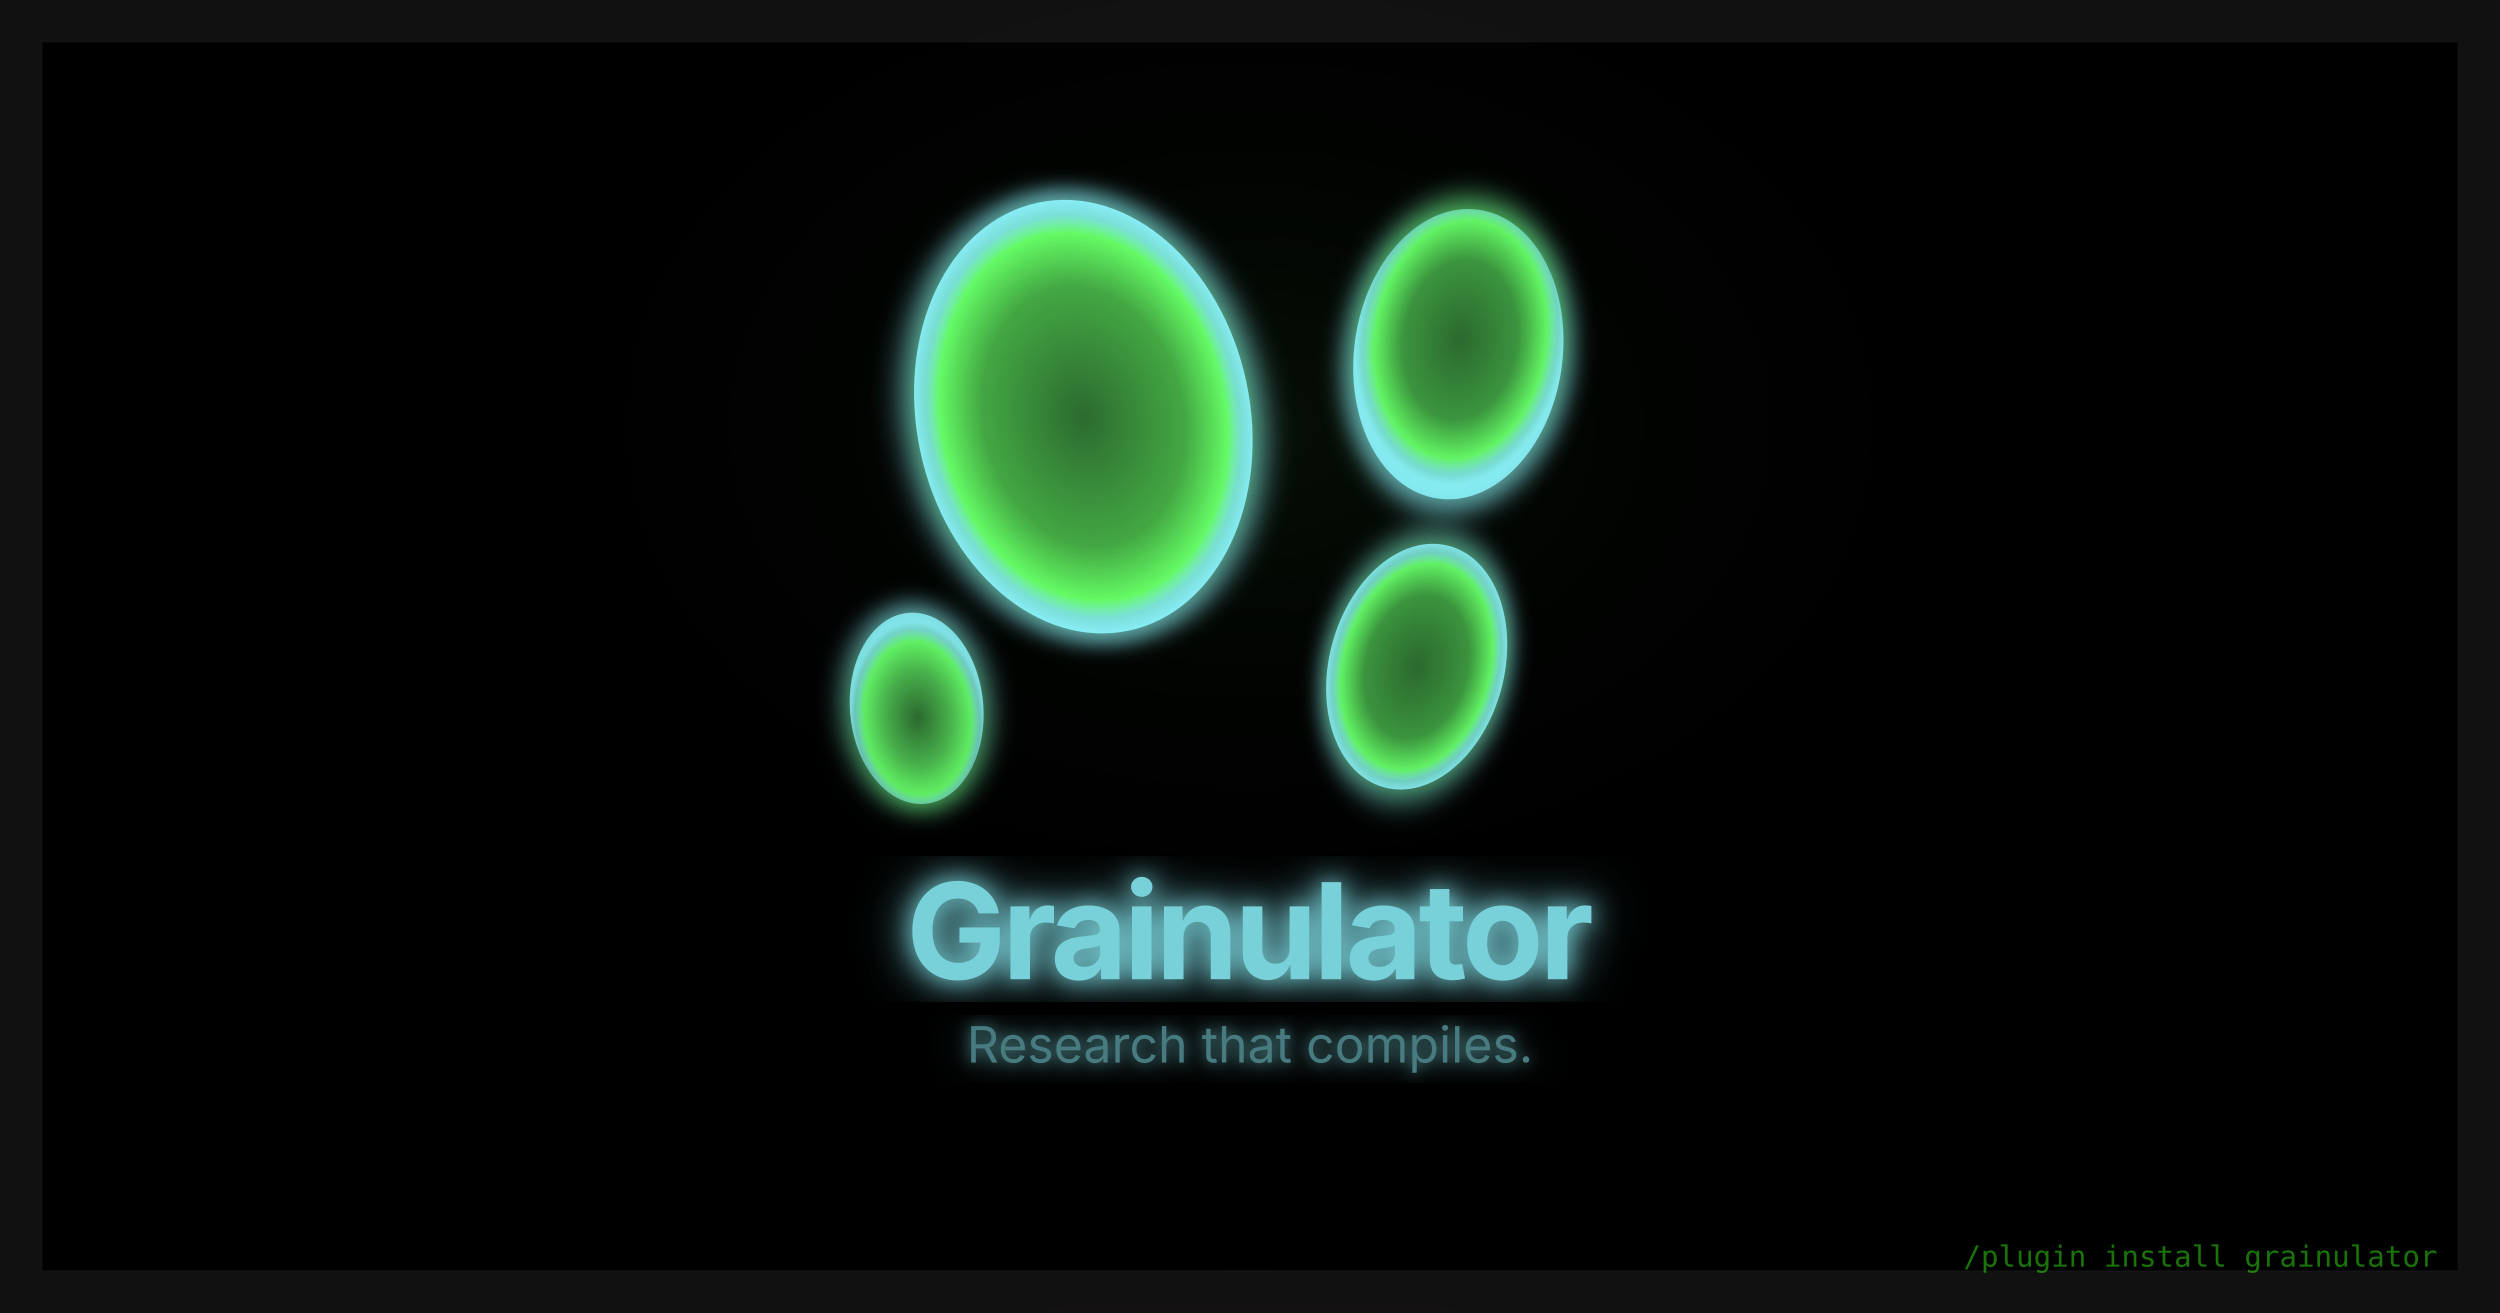
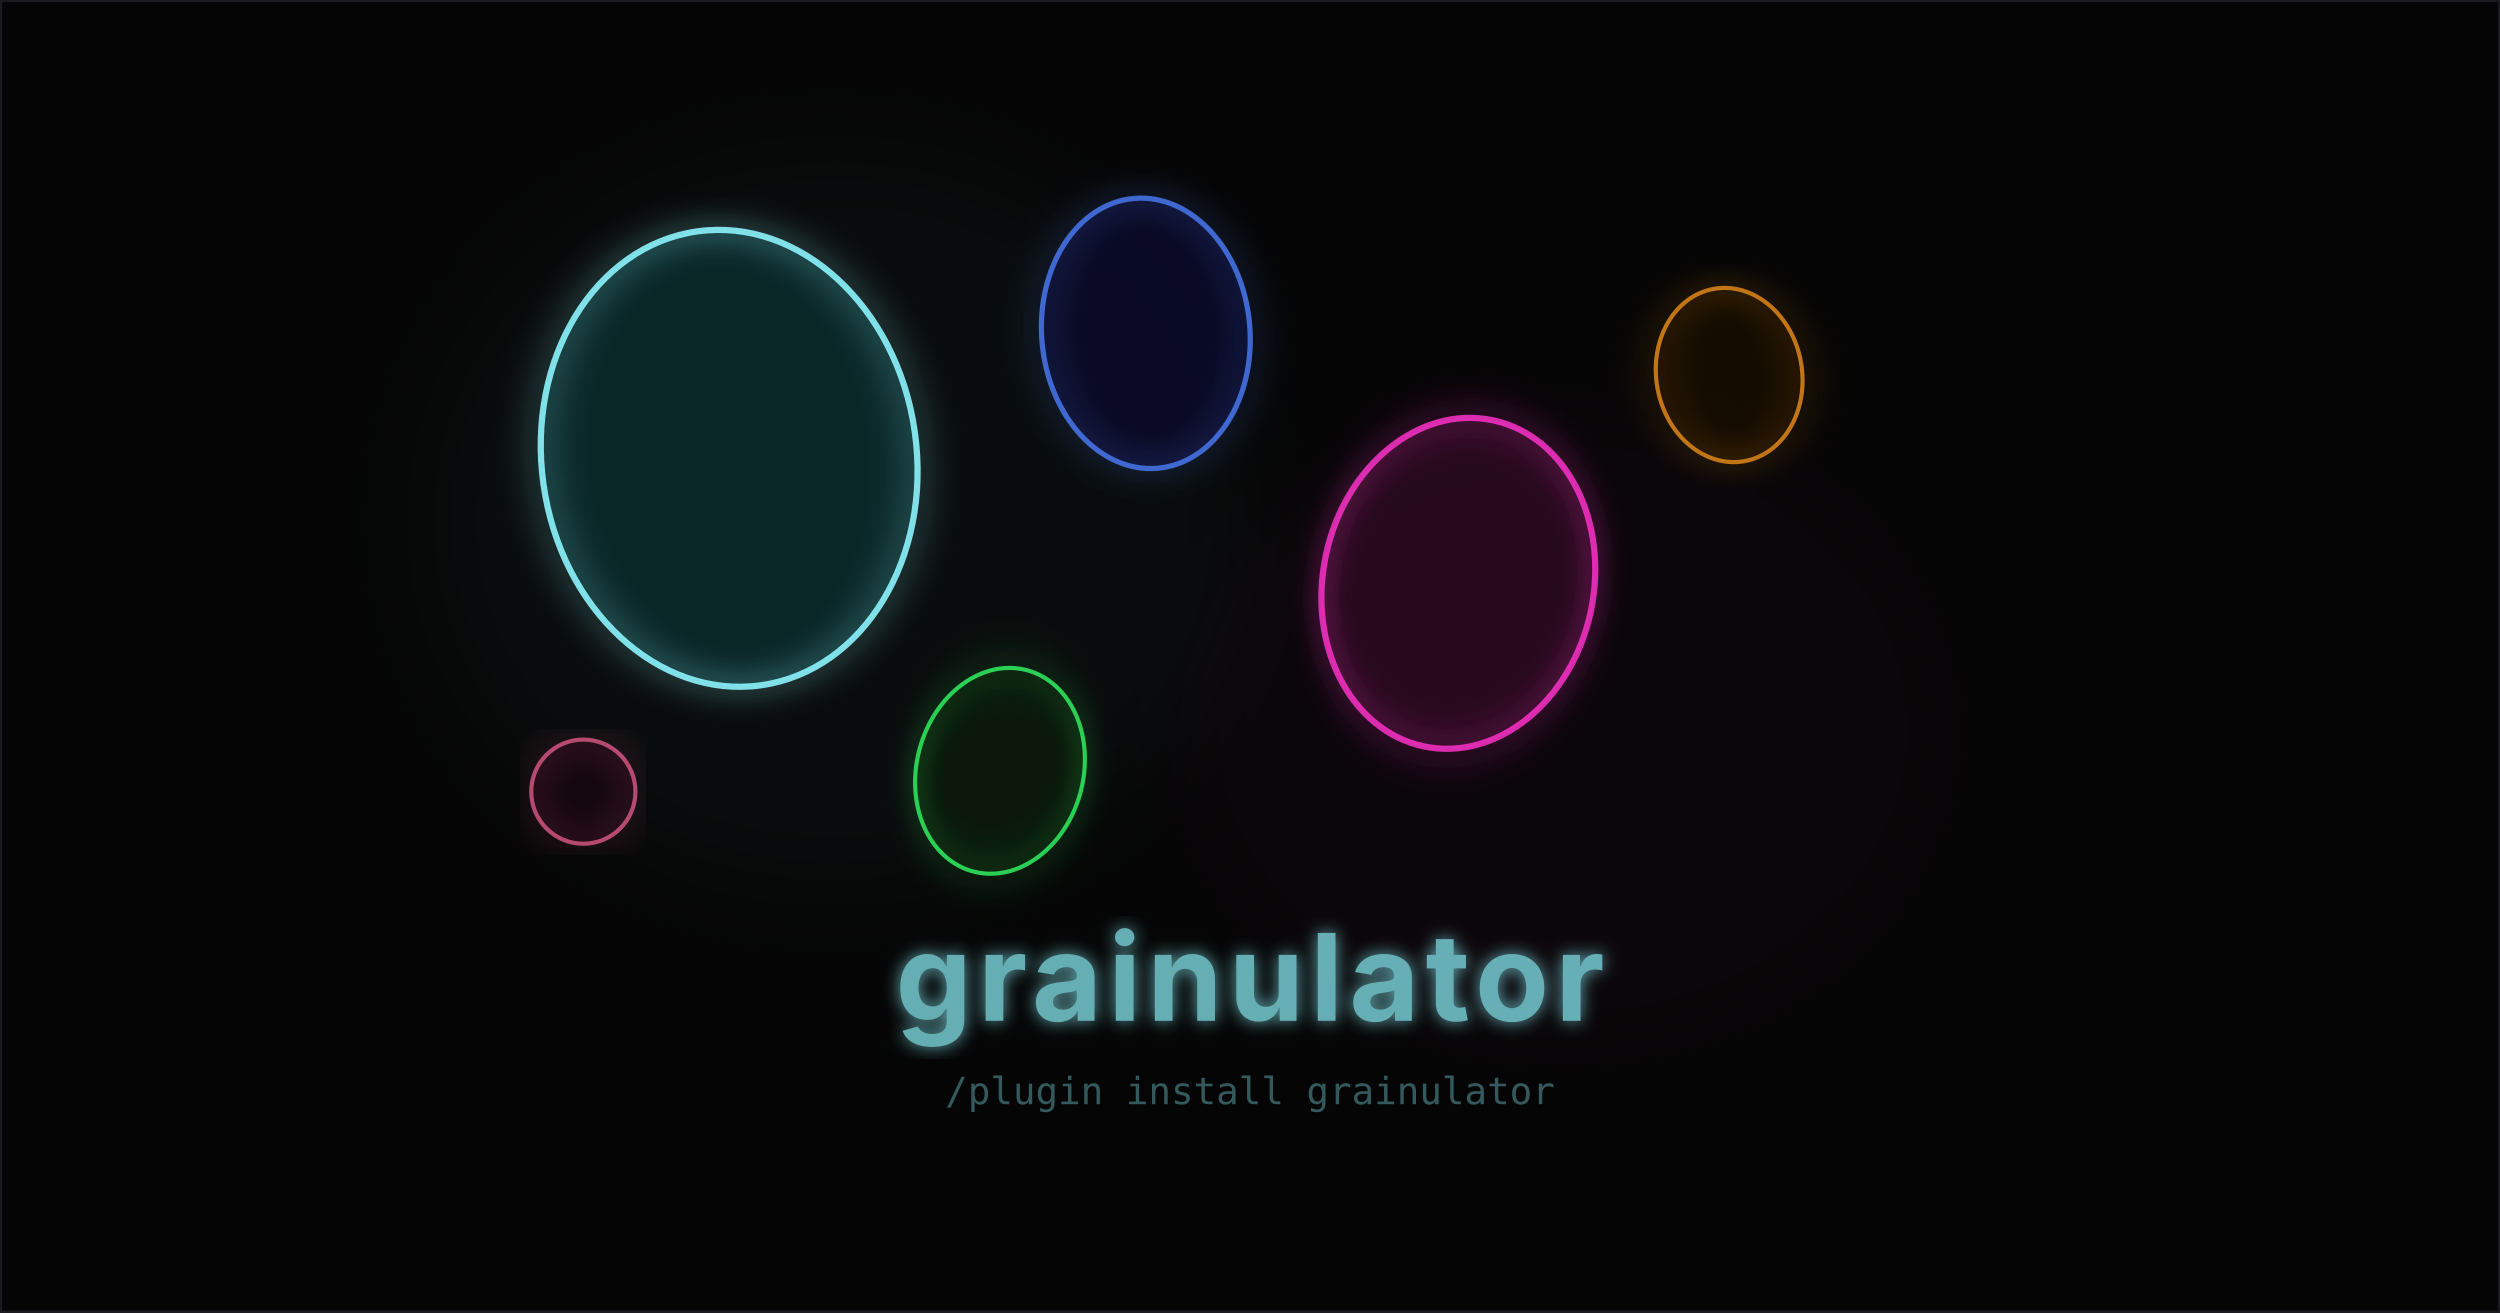
<svg xmlns="http://www.w3.org/2000/svg" width="1200" height="630" viewBox="0 0 1200 630">
  <defs>
-     <radialGradient id="blob1" cx="50%" cy="50%" r="50%">
-       <stop offset="0%" stop-color="#2d6b30" />
-       <stop offset="60%" stop-color="#44aa44" />
-       <stop offset="85%" stop-color="#66ff66" />
-       <stop offset="93%" stop-color="#8df6ff" stop-opacity="0.7" />
-       <stop offset="100%" stop-color="#8df6ff" />
-     </radialGradient>
-     <radialGradient id="blob2" cx="50%" cy="45%" r="50%">
-       <stop offset="0%" stop-color="#2d6b30" />
-       <stop offset="55%" stop-color="#3d9940" />
-       <stop offset="82%" stop-color="#66ff66" />
-       <stop offset="93%" stop-color="#8df6ff" stop-opacity="0.7" />
-       <stop offset="100%" stop-color="#8df6ff" />
-     </radialGradient>
-     <radialGradient id="blob3" cx="50%" cy="55%" r="50%">
-       <stop offset="0%" stop-color="#2d6b30" />
-       <stop offset="50%" stop-color="#4cbb50" />
-       <stop offset="80%" stop-color="#66ff66" />
-       <stop offset="93%" stop-color="#8df6ff" stop-opacity="0.7" />
-       <stop offset="100%" stop-color="#8df6ff" />
-     </radialGradient>
-     <radialGradient id="blob4" cx="50%" cy="50%" r="50%">
-       <stop offset="0%" stop-color="#2d6b30" />
-       <stop offset="58%" stop-color="#3d9940" />
-       <stop offset="84%" stop-color="#66ff66" />
-       <stop offset="93%" stop-color="#8df6ff" stop-opacity="0.7" />
-       <stop offset="100%" stop-color="#8df6ff" />
-     </radialGradient>
-     <radialGradient id="bulbGlow" cx="50%" cy="100%" r="60%">
-       <stop offset="0%" stop-color="#ff6600" stop-opacity="0.25" />
-       <stop offset="40%" stop-color="#ff4400" stop-opacity="0.10" />
-       <stop offset="100%" stop-color="#000000" stop-opacity="0" />
-     </radialGradient>
-     <radialGradient id="ambientGlow" cx="50%" cy="40%" r="45%">
-       <stop offset="0%" stop-color="#66ff66" stop-opacity="0.06" />
-       <stop offset="100%" stop-color="#000000" stop-opacity="0" />
-     </radialGradient>
-     <filter id="blobBlur">
-       <feGaussianBlur stdDeviation="6" />
-     </filter>
-     <filter id="softGlow">
-       <feGaussianBlur stdDeviation="18" />
-     </filter>
-     <filter id="neon" x="-20%" y="-20%" width="140%" height="140%">
-       <feGaussianBlur stdDeviation="6" in="SourceGraphic" result="blur1" />
-       <feGaussianBlur stdDeviation="12" in="SourceGraphic" result="blur2" />
+     <filter id="neonGlow">
+       <feGaussianBlur stdDeviation="8" result="blur" />
      <feMerge>
-         <feMergeNode in="blur2" />
-         <feMergeNode in="blur1" />
+         <feMergeNode in="blur" />
        <feMergeNode in="SourceGraphic" />
      </feMerge>
    </filter>
-     <filter id="neonSubtle" x="-20%" y="-20%" width="140%" height="140%">
-       <feGaussianBlur stdDeviation="3" in="SourceGraphic" result="blur1" />
-       <feGaussianBlur stdDeviation="8" in="SourceGraphic" result="blur2" />
+     <filter id="textGlow">
+       <feGaussianBlur stdDeviation="4" result="blur" />
      <feMerge>
-         <feMergeNode in="blur2" />
-         <feMergeNode in="blur1" />
+         <feMergeNode in="blur" />
        <feMergeNode in="SourceGraphic" />
      </feMerge>
    </filter>
+     <filter id="softGlow">
+       <feGaussianBlur stdDeviation="20" />
+     </filter>
  </defs>
-   <rect width="1200" height="630" fill="#000000" />
-   <rect x="0" y="0" width="1200" height="630" fill="none" stroke="#111111" stroke-width="40" />
-   <rect x="20" y="20" width="1160" height="590" fill="none" stroke="#1a1a1f" stroke-width="1" opacity="0.4" />
-   <ellipse cx="600" cy="260" rx="400" ry="280" fill="url(#ambientGlow)" />
-   <ellipse cx="600" cy="630" rx="500" ry="200" fill="url(#bulbGlow)" />
-   <ellipse cx="520" cy="200" rx="85" ry="110" fill="url(#blob1)" opacity="0.85" transform="rotate(-12 520 200)" filter="url(#blobBlur)" />
-   <ellipse cx="520" cy="200" rx="80" ry="105" fill="url(#blob1)" opacity="0.9" transform="rotate(-12 520 200)" />
-   <ellipse cx="700" cy="170" rx="55" ry="75" fill="url(#blob2)" opacity="0.80" transform="rotate(8 700 170)" filter="url(#blobBlur)" />
-   <ellipse cx="700" cy="170" rx="50" ry="70" fill="url(#blob2)" opacity="0.85" transform="rotate(8 700 170)" />
-   <ellipse cx="440" cy="340" rx="35" ry="50" fill="url(#blob3)" opacity="0.75" transform="rotate(-5 440 340)" filter="url(#blobBlur)" />
-   <ellipse cx="440" cy="340" rx="32" ry="46" fill="url(#blob3)" opacity="0.80" transform="rotate(-5 440 340)" />
-   <ellipse cx="680" cy="320" rx="45" ry="65" fill="url(#blob4)" opacity="0.78" transform="rotate(15 680 320)" filter="url(#blobBlur)" />
-   <ellipse cx="680" cy="320" rx="42" ry="60" fill="url(#blob4)" opacity="0.83" transform="rotate(15 680 320)" />
-   <text x="600" y="470" text-anchor="middle" font-family="Inter, 'Helvetica Neue', Arial, sans-serif" font-size="64" font-weight="700" letter-spacing="-2" fill="#8df6ff" opacity="0.85" filter="url(#neon)">Grainulator</text>
-   <text x="600" y="510" text-anchor="middle" font-family="Inter, 'Helvetica Neue', Arial, sans-serif" font-size="24" font-weight="400" fill="#8df6ff" opacity="0.50" filter="url(#neonSubtle)">Research that compiles.</text>
-   <text x="1170" y="608" text-anchor="end" font-family="'SF Mono', 'Fira Code', 'Cascadia Code', monospace" font-size="14" font-weight="400" fill="#39ff14" opacity="0.45">/plugin install grainulator</text>
+   <rect width="1200" height="630" fill="#050505" />
+   <rect x="0" y="0" width="1200" height="630" fill="none" stroke="#1a1a1f" stroke-width="2" />
+   <ellipse cx="400" cy="250" rx="200" ry="180" fill="#8df6ff" opacity="0.03" filter="url(#softGlow)" />
+   <ellipse cx="750" cy="350" rx="180" ry="150" fill="#ff33cc" opacity="0.025" filter="url(#softGlow)" />
+   <ellipse cx="350" cy="220" rx="90" ry="110" fill="#0a2a2b" opacity="0.9" transform="rotate(-8 350 220)" />
+   <ellipse cx="350" cy="220" rx="90" ry="110" fill="none" stroke="#8df6ff" stroke-width="3" opacity="0.9" transform="rotate(-8 350 220)" filter="url(#neonGlow)" />
+   <ellipse cx="700" cy="280" rx="65" ry="80" fill="#2a0a20" opacity="0.85" transform="rotate(12 700 280)" />
+   <ellipse cx="700" cy="280" rx="65" ry="80" fill="none" stroke="#ff33cc" stroke-width="3" opacity="0.85" transform="rotate(12 700 280)" filter="url(#neonGlow)" />
+   <ellipse cx="550" cy="160" rx="50" ry="65" fill="#0a0a2a" opacity="0.8" transform="rotate(-5 550 160)" />
+   <ellipse cx="550" cy="160" rx="50" ry="65" fill="none" stroke="#4d80ff" stroke-width="2.5" opacity="0.8" transform="rotate(-5 550 160)" filter="url(#neonGlow)" />
+   <ellipse cx="480" cy="370" rx="40" ry="50" fill="#0a1a0a" opacity="0.8" transform="rotate(15 480 370)" />
+   <ellipse cx="480" cy="370" rx="40" ry="50" fill="none" stroke="#33ff66" stroke-width="2" opacity="0.8" transform="rotate(15 480 370)" filter="url(#neonGlow)" />
+   <ellipse cx="830" cy="180" rx="35" ry="42" fill="#1a0f00" opacity="0.75" transform="rotate(-10 830 180)" />
+   <ellipse cx="830" cy="180" rx="35" ry="42" fill="none" stroke="#ff9a1a" stroke-width="2" opacity="0.75" transform="rotate(-10 830 180)" filter="url(#neonGlow)" />
+   <circle cx="280" cy="380" r="25" fill="#1a0510" opacity="0.7" />
+   <circle cx="280" cy="380" r="25" fill="none" stroke="#ff6699" stroke-width="2" opacity="0.7" filter="url(#neonGlow)" />
+   <text x="600" y="490" text-anchor="middle" font-family="Inter, 'Helvetica Neue', Arial, sans-serif" font-size="58" font-weight="700" letter-spacing="3" fill="#8df6ff" opacity="0.7" filter="url(#textGlow)">grainulator</text>
+   <text x="600" y="530" text-anchor="middle" font-family="'SF Mono', 'Fira Code', monospace" font-size="18" font-weight="400" fill="#8df6ff" opacity="0.35">/plugin install grainulator</text>
</svg>
